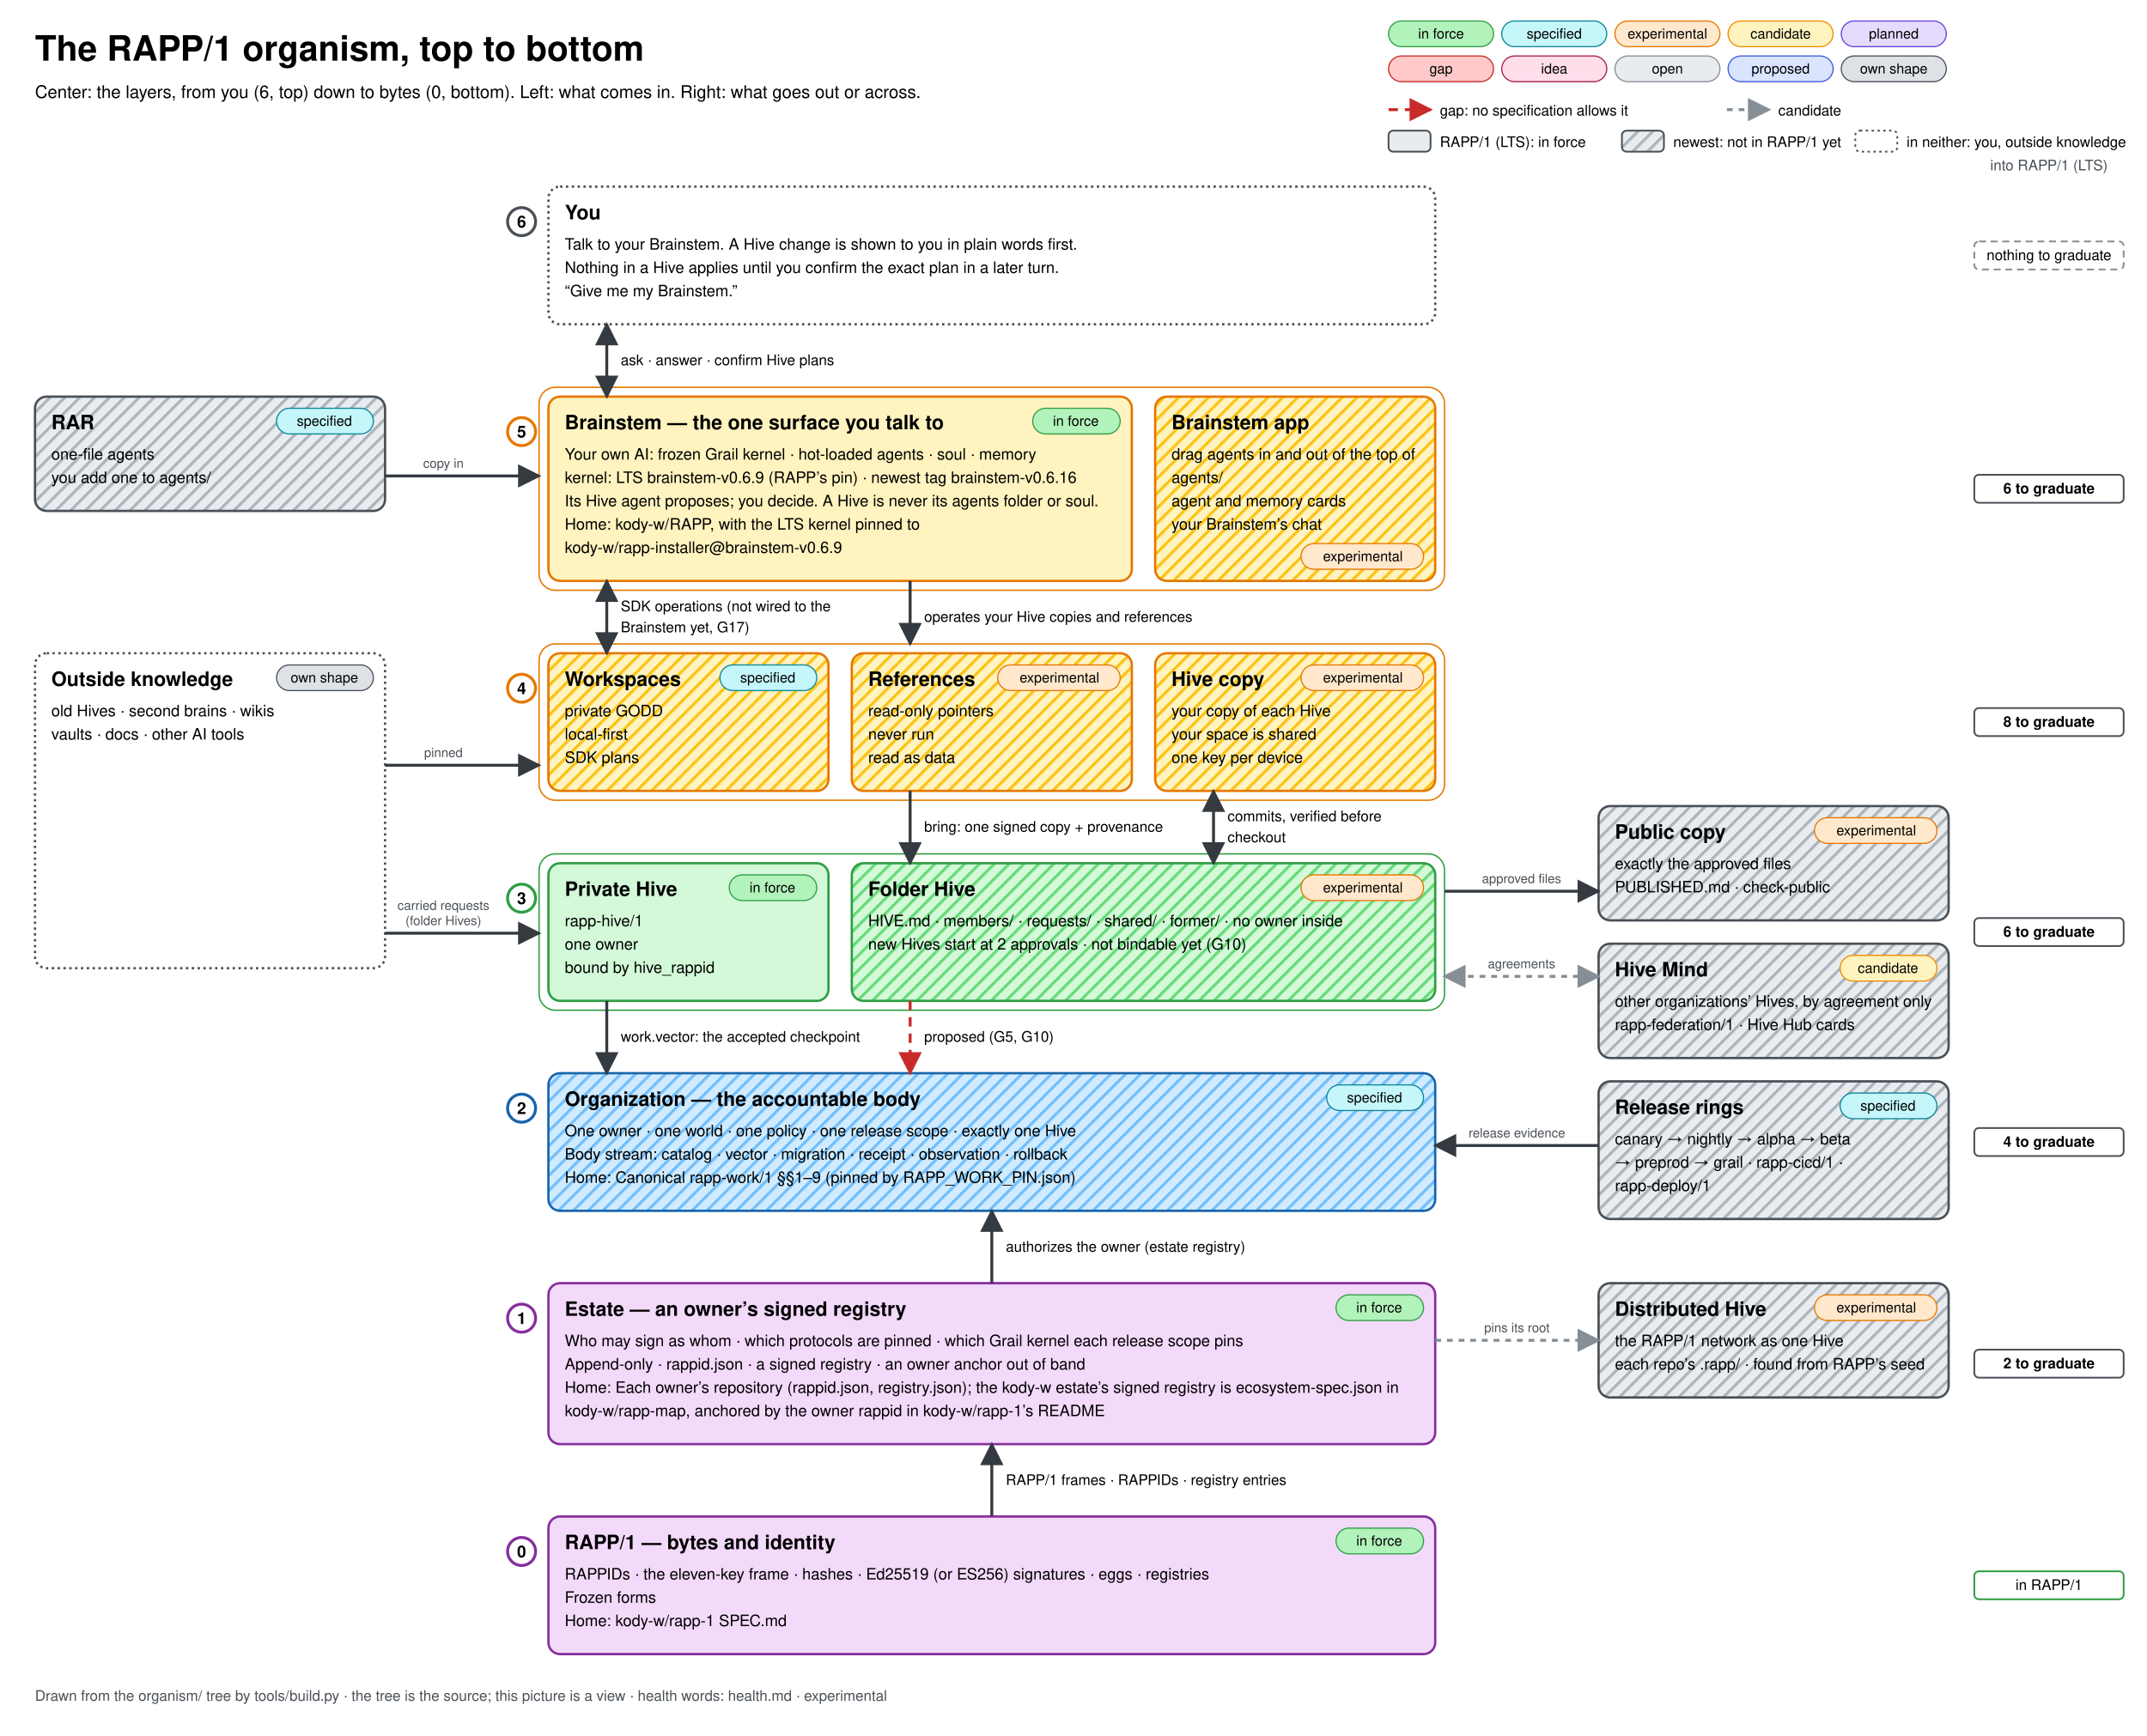
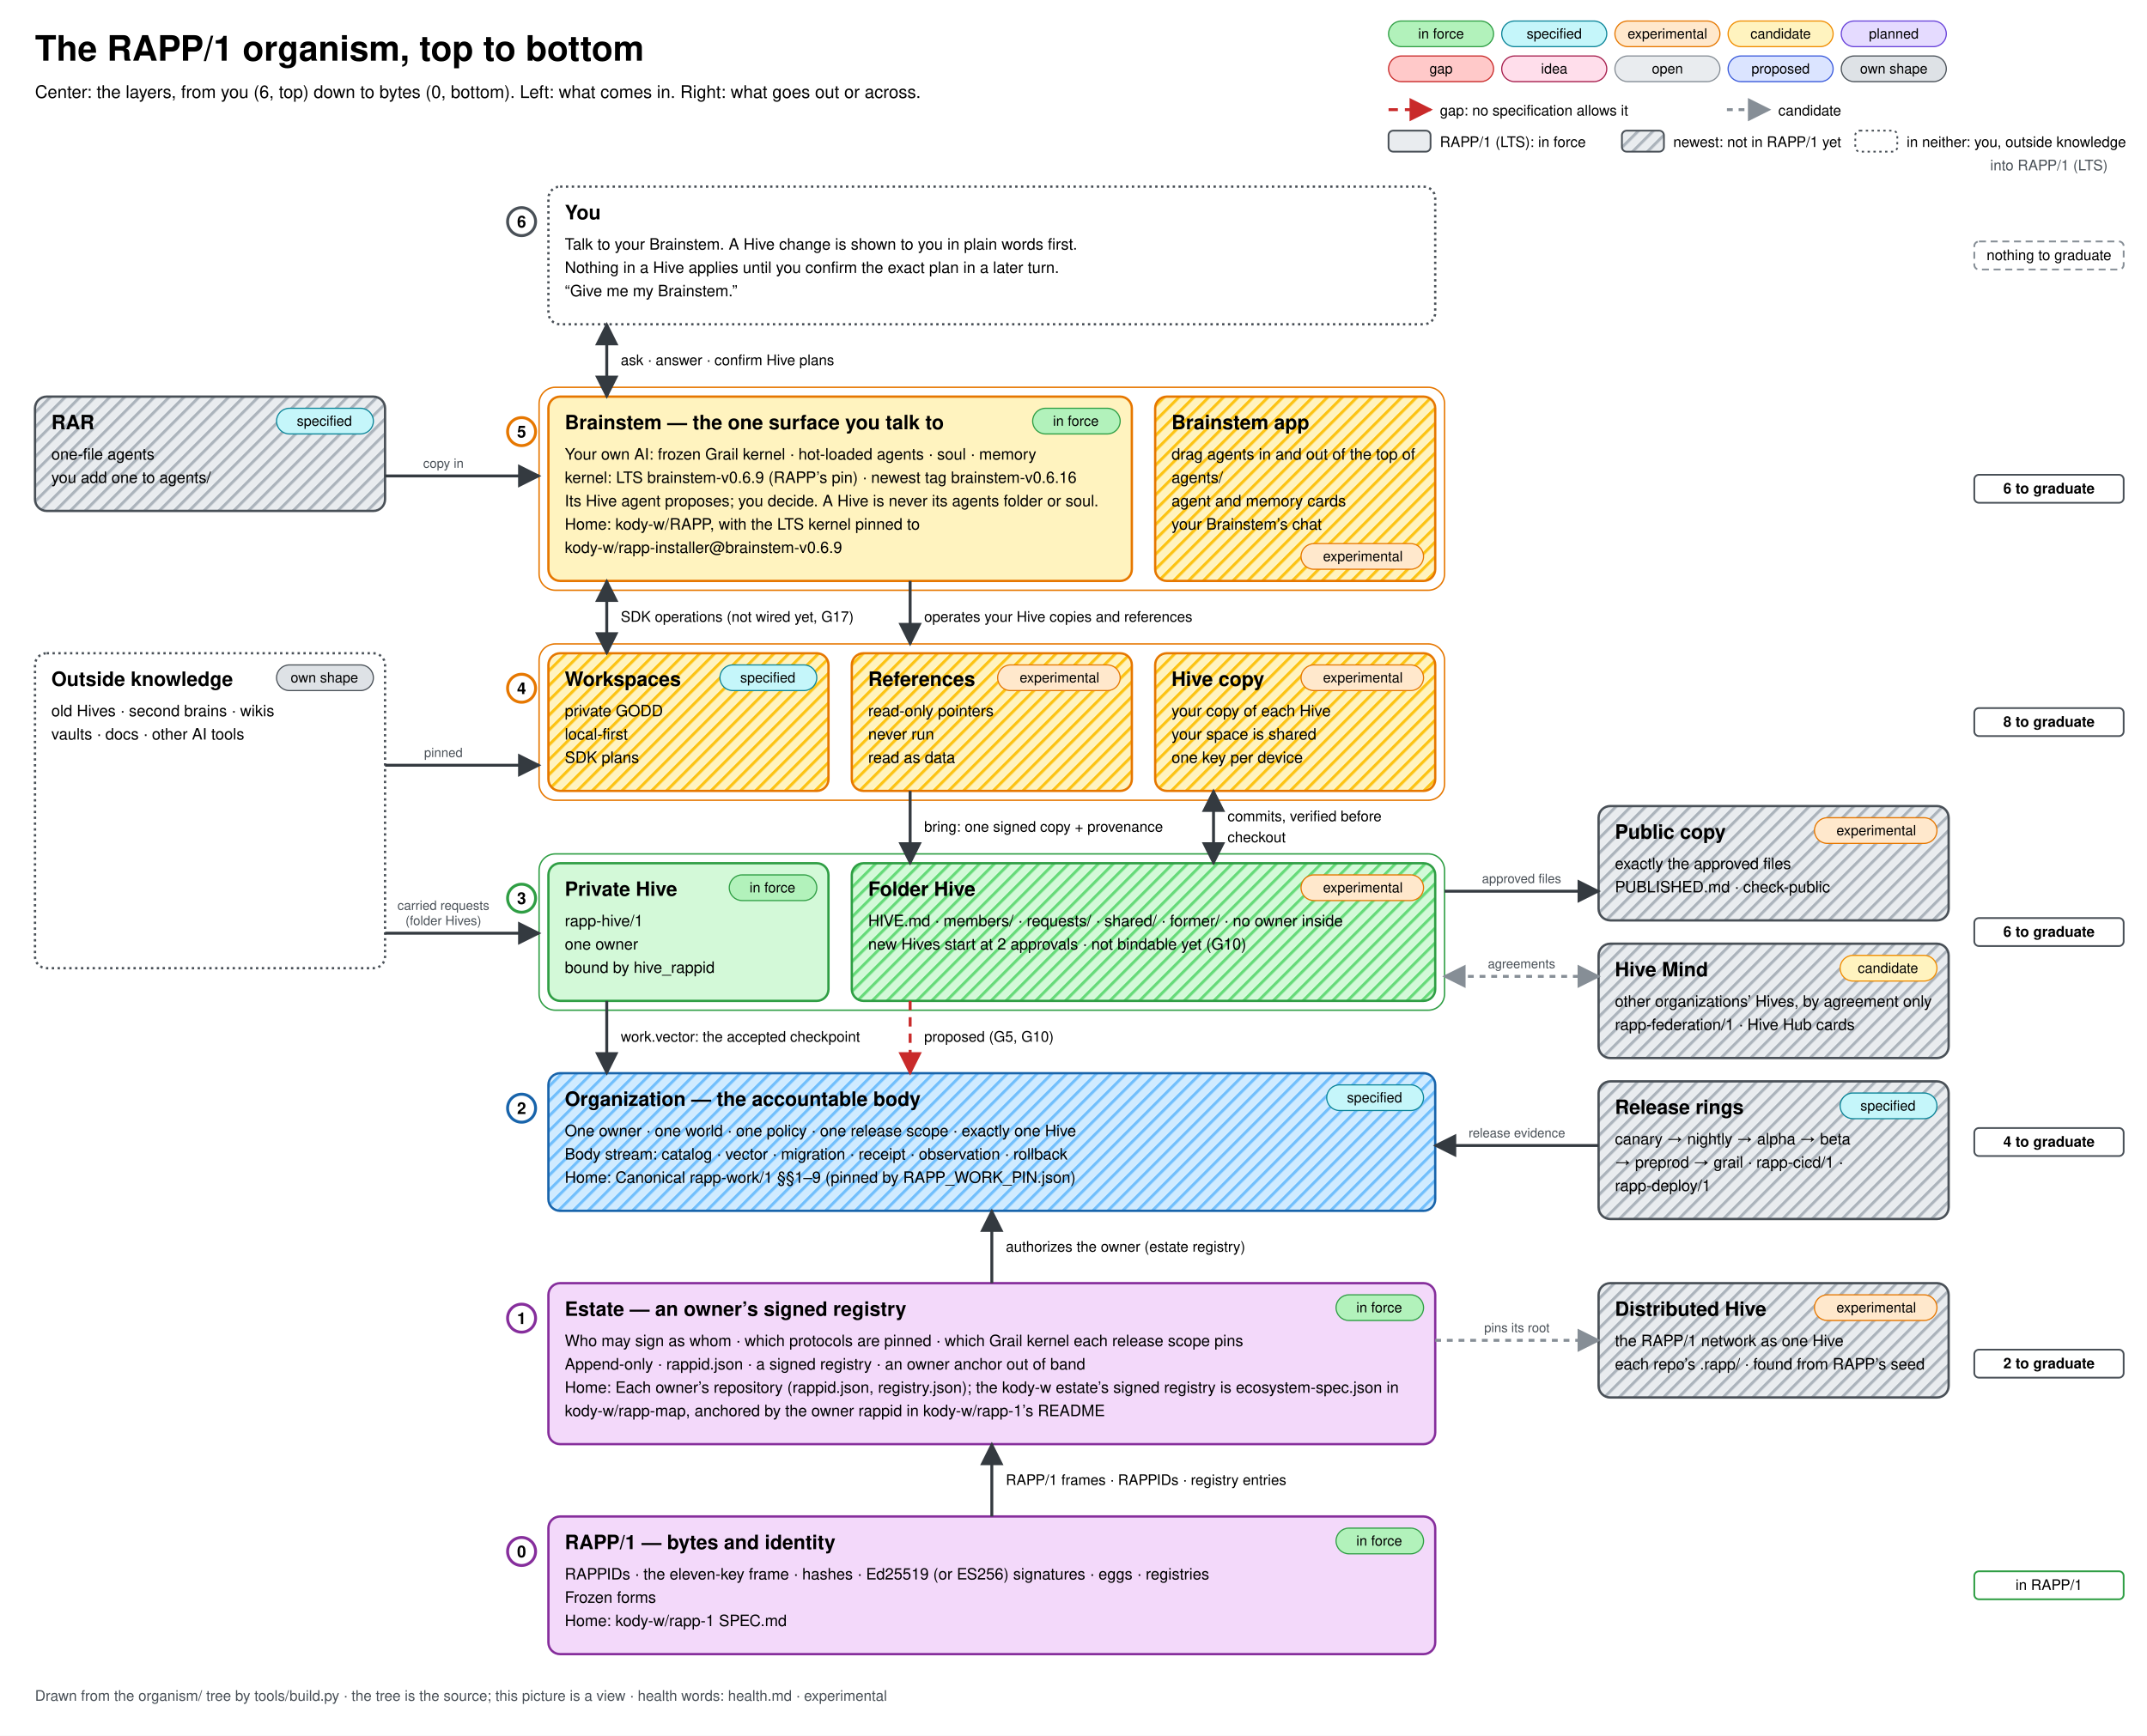
<svg xmlns="http://www.w3.org/2000/svg" width="1840" height="1488" viewBox="0 0 1840 1488" font-family="Helvetica, Arial, sans-serif">
  <defs>
    <marker id="ah" viewBox="0 0 10 10" refX="9" refY="5" markerWidth="8" markerHeight="8" orient="auto-start-reverse">
      <path d="M0,0 L10,5 L0,10 z" fill="#343a40" />
    </marker>
    <marker id="ahr" viewBox="0 0 10 10" refX="9" refY="5" markerWidth="8" markerHeight="8" orient="auto-start-reverse">
      <path d="M0,0 L10,5 L0,10 z" fill="#c92a2a" />
    </marker>
    <marker id="ahg" viewBox="0 0 10 10" refX="9" refY="5" markerWidth="8" markerHeight="8" orient="auto-start-reverse">
      <path d="M0,0 L10,5 L0,10 z" fill="#868e96" />
    </marker>
    <pattern id="hd0ebff74c0fc" width="9" height="9" patternUnits="userSpaceOnUse" patternTransform="rotate(45)">
      <rect width="9" height="9" fill="#d0ebff" />
      <rect width="2.5" height="9" fill="#74c0fc" />
    </pattern>
    <pattern id="hd3f9d869db7c" width="9" height="9" patternUnits="userSpaceOnUse" patternTransform="rotate(45)">
      <rect width="9" height="9" fill="#d3f9d8" />
      <rect width="2.5" height="9" fill="#69db7c" />
    </pattern>
    <pattern id="he9ecefadb5bd" width="9" height="9" patternUnits="userSpaceOnUse" patternTransform="rotate(45)">
      <rect width="9" height="9" fill="#e9ecef" />
      <rect width="2.5" height="9" fill="#adb5bd" />
    </pattern>
    <pattern id="hfff3bffcc419" width="9" height="9" patternUnits="userSpaceOnUse" patternTransform="rotate(45)">
      <rect width="9" height="9" fill="#fff3bf" />
      <rect width="2.5" height="9" fill="#fcc419" />
    </pattern>
  </defs>
  <rect x="0" y="0" width="1840" height="1488" fill="#ffffff" />
  <text x="30" y="52" font-size="30" font-weight="700">The RAPP/1 organism, top to bottom</text>
  <text x="30" y="84" font-size="15">Center: the layers, from you (6, top) down to bytes (0, bottom). Left: what comes in. Right: what goes out or across.</text>
  <rect x="1190" y="18" width="90" height="22" rx="11" fill="#b2f2bb" stroke="#2f9e44" stroke-width="1" />
  <text x="1235" y="33" font-size="12" text-anchor="middle">in force</text>
  <rect x="1287" y="18" width="90" height="22" rx="11" fill="#c5f6fa" stroke="#0c8599" stroke-width="1" />
  <text x="1332" y="33" font-size="12" text-anchor="middle">specified</text>
  <rect x="1384" y="18" width="90" height="22" rx="11" fill="#ffe8cc" stroke="#e67700" stroke-width="1" />
  <text x="1429" y="33" font-size="12" text-anchor="middle">experimental</text>
  <rect x="1481" y="18" width="90" height="22" rx="11" fill="#fff3bf" stroke="#f08c00" stroke-width="1" />
  <text x="1526" y="33" font-size="12" text-anchor="middle">candidate</text>
  <rect x="1578" y="18" width="90" height="22" rx="11" fill="#e5dbff" stroke="#6741d9" stroke-width="1" />
  <text x="1623" y="33" font-size="12" text-anchor="middle">planned</text>
  <rect x="1190" y="48" width="90" height="22" rx="11" fill="#ffc9c9" stroke="#c92a2a" stroke-width="1" />
  <text x="1235" y="63" font-size="12" text-anchor="middle">gap</text>
  <rect x="1287" y="48" width="90" height="22" rx="11" fill="#ffdeeb" stroke="#a61e4d" stroke-width="1" />
  <text x="1332" y="63" font-size="12" text-anchor="middle">idea</text>
  <rect x="1384" y="48" width="90" height="22" rx="11" fill="#e9ecef" stroke="#868e96" stroke-width="1" />
  <text x="1429" y="63" font-size="12" text-anchor="middle">open</text>
  <rect x="1481" y="48" width="90" height="22" rx="11" fill="#dbe4ff" stroke="#3b5bdb" stroke-width="1" />
  <text x="1526" y="63" font-size="12" text-anchor="middle">proposed</text>
  <rect x="1578" y="48" width="90" height="22" rx="11" fill="#dee2e6" stroke="#495057" stroke-width="1" />
  <text x="1623" y="63" font-size="12" text-anchor="middle">own shape</text>
  <line x1="1190" y1="94" x2="1226" y2="94" stroke="#c92a2a" stroke-width="2.5" stroke-dasharray="8 6" marker-end="url(#ahr)" />
  <text x="1234" y="99" font-size="12.5">gap: no specification allows it</text>
  <line x1="1480" y1="94" x2="1516" y2="94" stroke="#868e96" stroke-width="2.5" stroke-dasharray="5 5" marker-end="url(#ahg)" />
  <text x="1524" y="99" font-size="12.5">candidate</text>
  <rect x="1190" y="112" width="36" height="18" rx="4" fill="#e9ecef" stroke="#495057" stroke-width="1.5" />
  <text x="1234" y="126" font-size="12.5">RAPP/1 (LTS): in force</text>
  <rect x="1390" y="112" width="36" height="18" rx="4" fill="url(#he9ecefadb5bd)" stroke="#495057" stroke-width="1.5" />
  <text x="1434" y="126" font-size="12.5">newest: not in RAPP/1 yet</text>
  <rect x="1590" y="112" width="36" height="18" rx="4" fill="#ffffff" stroke="#495057" stroke-width="1.5" stroke-dasharray="2 3" />
  <text x="1634" y="126" font-size="12.5">in neither: you, outside knowledge</text>
  <rect x="470" y="160" width="760" height="118" rx="10" fill="#ffffff" stroke="#495057" stroke-width="2" stroke-dasharray="2 3" />
  <circle cx="447" cy="190" r="12" fill="#ffffff" stroke="#495057" stroke-width="2.5" />
  <text x="447" y="195" font-size="14" font-weight="700" text-anchor="middle">6</text>
  <text x="484" y="188" font-size="17" font-weight="700">You</text>
  <text x="484" y="214" font-size="13.5">Talk to your Brainstem. A Hive change is shown to you in plain words first.</text>
  <text x="484" y="234" font-size="13.5">Nothing in a Hive applies until you confirm the exact plan in a later turn.</text>
  <text x="484" y="254" font-size="13.5">“Give me my Brainstem.”</text>
  <rect x="462" y="332" width="776" height="174" rx="14" fill="none" stroke="#e67700" stroke-width="1.2" />
  <circle cx="447" cy="370" r="12" fill="#ffffff" stroke="#e67700" stroke-width="2.5" />
  <text x="447" y="375" font-size="14" font-weight="700" text-anchor="middle">5</text>
  <rect x="470" y="340" width="500" height="158" rx="10" fill="#fff3bf" stroke="#e67700" stroke-width="2" />
  <text x="484" y="368" font-size="17" font-weight="700">Brainstem — the one surface you talk to</text>
  <text x="484" y="394" font-size="13.5">Your own AI: frozen Grail kernel · hot-loaded agents · soul · memory</text>
  <text x="484" y="414" font-size="13.5">kernel: LTS brainstem-v0.6.9 (RAPP’s pin) · newest tag brainstem-v0.6.16</text>
  <text x="484" y="434" font-size="13.5">Its Hive agent proposes; you decide. A Hive is never its agents folder or soul.</text>
  <text x="484" y="454" font-size="13.5">Home: kody-w/RAPP, with the LTS kernel pinned to</text>
  <text x="484" y="474" font-size="13.5">kody-w/rapp-installer@brainstem-v0.6.9</text>
  <rect x="885" y="350" width="75" height="22" rx="11" fill="#b2f2bb" stroke="#2f9e44" stroke-width="1" />
  <text x="922" y="365" font-size="12" text-anchor="middle">in force</text>
  <rect x="990" y="340" width="240" height="158" rx="10" fill="url(#hfff3bffcc419)" stroke="#e67700" stroke-width="2" />
  <text x="1004" y="368" font-size="17" font-weight="700">Brainstem app</text>
  <text x="1004" y="394" font-size="13.5">drag agents in and out of the top of</text>
  <text x="1004" y="414" font-size="13.5">agents/</text>
  <text x="1004" y="434" font-size="13.5">agent and memory cards</text>
  <text x="1004" y="454" font-size="13.5">your Brainstem’s chat</text>
  <rect x="1115" y="466" width="105" height="22" rx="11" fill="#ffe8cc" stroke="#e67700" stroke-width="1" />
  <text x="1168" y="481" font-size="12" text-anchor="middle">experimental</text>
  <rect x="462" y="552" width="776" height="134" rx="14" fill="none" stroke="#e67700" stroke-width="1.2" />
  <circle cx="447" cy="590" r="12" fill="#ffffff" stroke="#e67700" stroke-width="2.5" />
  <text x="447" y="595" font-size="14" font-weight="700" text-anchor="middle">4</text>
  <rect x="470" y="560" width="240" height="118" rx="10" fill="url(#hfff3bffcc419)" stroke="#e67700" stroke-width="2" />
  <text x="484" y="588" font-size="17" font-weight="700">Workspaces</text>
  <text x="484" y="614" font-size="13.5">private GODD</text>
  <text x="484" y="634" font-size="13.5">local-first</text>
  <text x="484" y="654" font-size="13.5">SDK plans</text>
  <rect x="617" y="570" width="83" height="22" rx="11" fill="#c5f6fa" stroke="#0c8599" stroke-width="1" />
  <text x="658" y="585" font-size="12" text-anchor="middle">specified</text>
  <rect x="730" y="560" width="240" height="118" rx="10" fill="url(#hfff3bffcc419)" stroke="#e67700" stroke-width="2" />
  <text x="744" y="588" font-size="17" font-weight="700">References</text>
  <text x="744" y="614" font-size="13.5">read-only pointers</text>
  <text x="744" y="634" font-size="13.5">never run</text>
  <text x="744" y="654" font-size="13.5">read as data</text>
  <rect x="855" y="570" width="105" height="22" rx="11" fill="#ffe8cc" stroke="#e67700" stroke-width="1" />
  <text x="908" y="585" font-size="12" text-anchor="middle">experimental</text>
  <rect x="990" y="560" width="240" height="118" rx="10" fill="url(#hfff3bffcc419)" stroke="#e67700" stroke-width="2" />
  <text x="1004" y="588" font-size="17" font-weight="700">Hive copy</text>
  <text x="1004" y="614" font-size="13.5">your copy of each Hive</text>
  <text x="1004" y="634" font-size="13.5">your space is shared</text>
  <text x="1004" y="654" font-size="13.5">one key per device</text>
  <rect x="1115" y="570" width="105" height="22" rx="11" fill="#ffe8cc" stroke="#e67700" stroke-width="1" />
  <text x="1168" y="585" font-size="12" text-anchor="middle">experimental</text>
  <rect x="462" y="732" width="776" height="134" rx="14" fill="none" stroke="#2f9e44" stroke-width="1.2" />
  <circle cx="447" cy="770" r="12" fill="#ffffff" stroke="#2f9e44" stroke-width="2.5" />
  <text x="447" y="775" font-size="14" font-weight="700" text-anchor="middle">3</text>
  <rect x="470" y="740" width="240" height="118" rx="10" fill="#d3f9d8" stroke="#2f9e44" stroke-width="2" />
  <text x="484" y="768" font-size="17" font-weight="700">Private Hive</text>
  <text x="484" y="794" font-size="13.5">rapp-hive/1</text>
  <text x="484" y="814" font-size="13.5">one owner</text>
  <text x="484" y="834" font-size="13.5">bound by hive_rappid</text>
  <rect x="625" y="750" width="75" height="22" rx="11" fill="#b2f2bb" stroke="#2f9e44" stroke-width="1" />
  <text x="662" y="765" font-size="12" text-anchor="middle">in force</text>
  <rect x="730" y="740" width="500" height="118" rx="10" fill="url(#hd3f9d869db7c)" stroke="#2f9e44" stroke-width="2" />
  <text x="744" y="768" font-size="17" font-weight="700">Folder Hive</text>
  <text x="744" y="794" font-size="13.5">HIVE.md · members/ · requests/ · shared/ · former/ · no owner inside</text>
  <text x="744" y="814" font-size="13.5">new Hives start at 2 approvals · not bindable yet (G10)</text>
  <rect x="1115" y="750" width="105" height="22" rx="11" fill="#ffe8cc" stroke="#e67700" stroke-width="1" />
  <text x="1168" y="765" font-size="12" text-anchor="middle">experimental</text>
  <rect x="470" y="920" width="760" height="118" rx="10" fill="url(#hd0ebff74c0fc)" stroke="#1864ab" stroke-width="2" />
  <circle cx="447" cy="950" r="12" fill="#ffffff" stroke="#1864ab" stroke-width="2.5" />
  <text x="447" y="955" font-size="14" font-weight="700" text-anchor="middle">2</text>
  <text x="484" y="948" font-size="17" font-weight="700">Organization — the accountable body</text>
  <text x="484" y="974" font-size="13.5">One owner · one world · one policy · one release scope · exactly one Hive</text>
  <text x="484" y="994" font-size="13.5">Body stream: catalog · vector · migration · receipt · observation · rollback</text>
  <text x="484" y="1014" font-size="13.5">Home: Canonical rapp-work/1 §§1–9 (pinned by RAPP_WORK_PIN.json)</text>
  <rect x="1137" y="930" width="83" height="22" rx="11" fill="#c5f6fa" stroke="#0c8599" stroke-width="1" />
  <text x="1178" y="945" font-size="12" text-anchor="middle">specified</text>
  <rect x="470" y="1100" width="760" height="138" rx="10" fill="#f3d9fa" stroke="#862e9c" stroke-width="2" />
  <circle cx="447" cy="1130" r="12" fill="#ffffff" stroke="#862e9c" stroke-width="2.5" />
  <text x="447" y="1135" font-size="14" font-weight="700" text-anchor="middle">1</text>
  <text x="484" y="1128" font-size="17" font-weight="700">Estate — an owner’s signed registry</text>
  <text x="484" y="1154" font-size="13.5">Who may sign as whom · which protocols are pinned · which Grail kernel each release scope pins</text>
  <text x="484" y="1174" font-size="13.5">Append-only · rappid.json · a signed registry · an owner anchor out of band</text>
  <text x="484" y="1194" font-size="13.5">Home: Each owner’s repository (rappid.json, registry.json); the kody-w estate’s signed registry is ecosystem-spec.json in</text>
  <text x="484" y="1214" font-size="13.5">kody-w/rapp-map, anchored by the owner rappid in kody-w/rapp-1’s README</text>
  <rect x="1145" y="1110" width="75" height="22" rx="11" fill="#b2f2bb" stroke="#2f9e44" stroke-width="1" />
  <text x="1182" y="1125" font-size="12" text-anchor="middle">in force</text>
  <rect x="470" y="1300" width="760" height="118" rx="10" fill="#f3d9fa" stroke="#862e9c" stroke-width="2" />
  <circle cx="447" cy="1330" r="12" fill="#ffffff" stroke="#862e9c" stroke-width="2.5" />
  <text x="447" y="1335" font-size="14" font-weight="700" text-anchor="middle">0</text>
  <text x="484" y="1328" font-size="17" font-weight="700">RAPP/1 — bytes and identity</text>
  <text x="484" y="1354" font-size="13.5">RAPPIDs · the eleven-key frame · hashes · Ed25519 (or ES256) signatures · eggs · registries</text>
  <text x="484" y="1374" font-size="13.5">Frozen forms</text>
  <text x="484" y="1394" font-size="13.5">Home: kody-w/rapp-1 SPEC.md</text>
  <rect x="1145" y="1310" width="75" height="22" rx="11" fill="#b2f2bb" stroke="#2f9e44" stroke-width="1" />
  <text x="1182" y="1325" font-size="12" text-anchor="middle">in force</text>
  <rect x="1692" y="1347" width="128" height="24" rx="4" fill="#ffffff" stroke="#2f9e44" stroke-width="1.5" />
  <text x="1756" y="1363" font-size="12.5" text-anchor="middle">in RAPP/1</text>
  <rect x="1692" y="1157" width="128" height="24" rx="4" fill="#ffffff" stroke="#495057" stroke-width="1.5" />
  <text x="1756" y="1173" font-size="12.5" font-weight="700" text-anchor="middle">2 to graduate</text>
  <rect x="1692" y="967" width="128" height="24" rx="4" fill="#ffffff" stroke="#495057" stroke-width="1.5" />
  <text x="1756" y="983" font-size="12.5" font-weight="700" text-anchor="middle">4 to graduate</text>
  <rect x="1692" y="787" width="128" height="24" rx="4" fill="#ffffff" stroke="#495057" stroke-width="1.5" />
  <text x="1756" y="803" font-size="12.5" font-weight="700" text-anchor="middle">6 to graduate</text>
  <rect x="1692" y="607" width="128" height="24" rx="4" fill="#ffffff" stroke="#495057" stroke-width="1.5" />
  <text x="1756" y="623" font-size="12.5" font-weight="700" text-anchor="middle">8 to graduate</text>
  <rect x="1692" y="407" width="128" height="24" rx="4" fill="#ffffff" stroke="#495057" stroke-width="1.5" />
  <text x="1756" y="423" font-size="12.5" font-weight="700" text-anchor="middle">6 to graduate</text>
  <rect x="1692" y="207" width="128" height="24" rx="4" fill="#ffffff" stroke="#868e96" stroke-width="1.5" stroke-dasharray="6 4" />
  <text x="1756" y="223" font-size="12.5" text-anchor="middle">nothing to graduate</text>
  <text x="1756" y="146" font-size="12.5" text-anchor="middle" fill="#495057">into RAPP/1 (LTS)</text>
  <line x1="520" y1="278" x2="520" y2="340" stroke="#343a40" stroke-width="2.5" marker-start="url(#ah)" marker-end="url(#ah)" />
  <text x="532" y="313" font-size="12.5">ask · answer · confirm Hive plans</text>
  <line x1="520" y1="498" x2="520" y2="560" stroke="#343a40" stroke-width="2.5" marker-start="url(#ah)" marker-end="url(#ah)" />
-   <text x="532" y="524" font-size="12.5">SDK operations (not wired to the</text>
-   <text x="532" y="542" font-size="12.5">Brainstem yet, G17)</text>
+   <text x="532" y="533" font-size="12.5">SDK operations (not wired yet, G17)</text>
  <line x1="780" y1="498" x2="780" y2="552" stroke="#343a40" stroke-width="2.5" marker-end="url(#ah)" />
  <text x="792" y="533" font-size="12.5">operates your Hive copies and references</text>
  <line x1="780" y1="678" x2="780" y2="740" stroke="#343a40" stroke-width="2.5" marker-end="url(#ah)" />
  <text x="792" y="713" font-size="12.5">bring: one signed copy + provenance</text>
  <line x1="1040" y1="678" x2="1040" y2="740" stroke="#343a40" stroke-width="2.5" marker-start="url(#ah)" marker-end="url(#ah)" />
  <text x="1052" y="704" font-size="12.5">commits, verified before</text>
  <text x="1052" y="722" font-size="12.5">checkout</text>
  <line x1="520" y1="858" x2="520" y2="920" stroke="#343a40" stroke-width="2.5" marker-end="url(#ah)" />
  <text x="532" y="893" font-size="12.5">work.vector: the accepted checkpoint</text>
  <line x1="780" y1="858" x2="780" y2="920" stroke="#c92a2a" stroke-width="2.5" stroke-dasharray="8 6" marker-end="url(#ahr)" />
  <text x="792" y="893" font-size="12.5">proposed (G5, G10)</text>
  <line x1="850" y1="1100" x2="850" y2="1038" stroke="#343a40" stroke-width="2.5" marker-end="url(#ah)" />
  <text x="862" y="1073" font-size="12.5">authorizes the owner (estate registry)</text>
  <line x1="850" y1="1300" x2="850" y2="1238" stroke="#343a40" stroke-width="2.5" marker-end="url(#ah)" />
  <text x="862" y="1273" font-size="12.5">RAPP/1 frames · RAPPIDs · registry entries</text>
  <rect x="30" y="340" width="300" height="98" rx="10" fill="url(#he9ecefadb5bd)" stroke="#495057" stroke-width="2" />
  <text x="44" y="368" font-size="17" font-weight="700">RAR</text>
  <text x="44" y="394" font-size="13.5">one-file agents</text>
  <text x="44" y="414" font-size="13.5">you add one to agents/</text>
  <rect x="237" y="350" width="83" height="22" rx="11" fill="#c5f6fa" stroke="#0c8599" stroke-width="1" />
  <text x="278" y="365" font-size="12" text-anchor="middle">specified</text>
  <rect x="30" y="560" width="300" height="270" rx="10" fill="#ffffff" stroke="#495057" stroke-width="2" stroke-dasharray="2 3" />
  <text x="44" y="588" font-size="17" font-weight="700">Outside knowledge</text>
  <text x="44" y="614" font-size="13.5">old Hives · second brains · wikis</text>
  <text x="44" y="634" font-size="13.5">vaults · docs · other AI tools</text>
  <rect x="237" y="570" width="83" height="22" rx="11" fill="#dee2e6" stroke="#495057" stroke-width="1" />
  <text x="278" y="585" font-size="12" text-anchor="middle">own shape</text>
  <rect x="1370" y="691" width="300" height="98" rx="10" fill="url(#he9ecefadb5bd)" stroke="#495057" stroke-width="2" />
  <text x="1384" y="719" font-size="17" font-weight="700">Public copy</text>
  <text x="1384" y="745" font-size="13.5">exactly the approved files</text>
  <text x="1384" y="765" font-size="13.5">PUBLISHED.md · check-public</text>
  <rect x="1555" y="701" width="105" height="22" rx="11" fill="#ffe8cc" stroke="#e67700" stroke-width="1" />
  <text x="1608" y="716" font-size="12" text-anchor="middle">experimental</text>
  <rect x="1370" y="809" width="300" height="98" rx="10" fill="url(#he9ecefadb5bd)" stroke="#495057" stroke-width="2" />
  <text x="1384" y="837" font-size="17" font-weight="700">Hive Mind</text>
  <text x="1384" y="863" font-size="13.5">other organizations’ Hives, by agreement only</text>
  <text x="1384" y="883" font-size="13.5">rapp-federation/1 · Hive Hub cards</text>
  <rect x="1577" y="819" width="83" height="22" rx="11" fill="#fff3bf" stroke="#f08c00" stroke-width="1" />
  <text x="1618" y="834" font-size="12" text-anchor="middle">candidate</text>
  <rect x="1370" y="927" width="300" height="118" rx="10" fill="url(#he9ecefadb5bd)" stroke="#495057" stroke-width="2" />
  <text x="1384" y="955" font-size="17" font-weight="700">Release rings</text>
  <text x="1384" y="981" font-size="13.5">canary → nightly → alpha → beta</text>
  <text x="1384" y="1001" font-size="13.5">→ preprod → grail · rapp-cicd/1 ·</text>
  <text x="1384" y="1021" font-size="13.5">rapp-deploy/1</text>
  <rect x="1577" y="937" width="83" height="22" rx="11" fill="#c5f6fa" stroke="#0c8599" stroke-width="1" />
  <text x="1618" y="952" font-size="12" text-anchor="middle">specified</text>
  <rect x="1370" y="1100" width="300" height="98" rx="10" fill="url(#he9ecefadb5bd)" stroke="#495057" stroke-width="2" />
  <text x="1384" y="1128" font-size="17" font-weight="700">Distributed Hive</text>
  <text x="1384" y="1154" font-size="13.5">the RAPP/1 network as one Hive</text>
  <text x="1384" y="1174" font-size="13.5">each repo’s .rapp/ · found from RAPP’s seed</text>
  <rect x="1555" y="1110" width="105" height="22" rx="11" fill="#ffe8cc" stroke="#e67700" stroke-width="1" />
  <text x="1608" y="1125" font-size="12" text-anchor="middle">experimental</text>
  <line x1="330" y1="408" x2="462" y2="408" stroke="#343a40" stroke-width="2.5" marker-end="url(#ah)" />
  <text x="380" y="401" font-size="11" text-anchor="middle" fill="#495057">copy in</text>
  <line x1="330" y1="656" x2="462" y2="656" stroke="#343a40" stroke-width="2.5" marker-end="url(#ah)" />
  <text x="380" y="649" font-size="11" text-anchor="middle" fill="#495057">pinned</text>
  <line x1="1238" y1="764" x2="1370" y2="764" stroke="#343a40" stroke-width="2.5" marker-end="url(#ah)" />
  <text x="1304" y="757" font-size="11" text-anchor="middle" fill="#495057">approved files</text>
  <line x1="1238" y1="837" x2="1370" y2="837" stroke="#868e96" stroke-width="2.5" stroke-dasharray="5 5" marker-start="url(#ahg)" marker-end="url(#ahg)" />
  <text x="1304" y="830" font-size="11" text-anchor="middle" fill="#495057">agreements</text>
  <line x1="330" y1="800" x2="462" y2="800" stroke="#343a40" stroke-width="2.5" marker-end="url(#ah)" />
  <text x="380" y="780" font-size="11" text-anchor="middle" fill="#495057">carried requests</text>
  <text x="380" y="793" font-size="11" text-anchor="middle" fill="#495057">(folder Hives)</text>
  <line x1="1370" y1="982" x2="1230" y2="982" stroke="#343a40" stroke-width="2.5" marker-end="url(#ah)" />
  <text x="1300" y="975" font-size="11" text-anchor="middle" fill="#495057">release evidence</text>
  <line x1="1230" y1="1149" x2="1370" y2="1149" stroke="#868e96" stroke-width="2.5" stroke-dasharray="5 5" marker-end="url(#ahg)" />
  <text x="1300" y="1142" font-size="11" text-anchor="middle" fill="#495057">pins its root</text>
  <text x="30" y="1458" font-size="12.5" fill="#495057">Drawn from the organism/ tree by tools/build.py · the tree is the source; this picture is a view · health words: health.md · experimental</text>
</svg>
